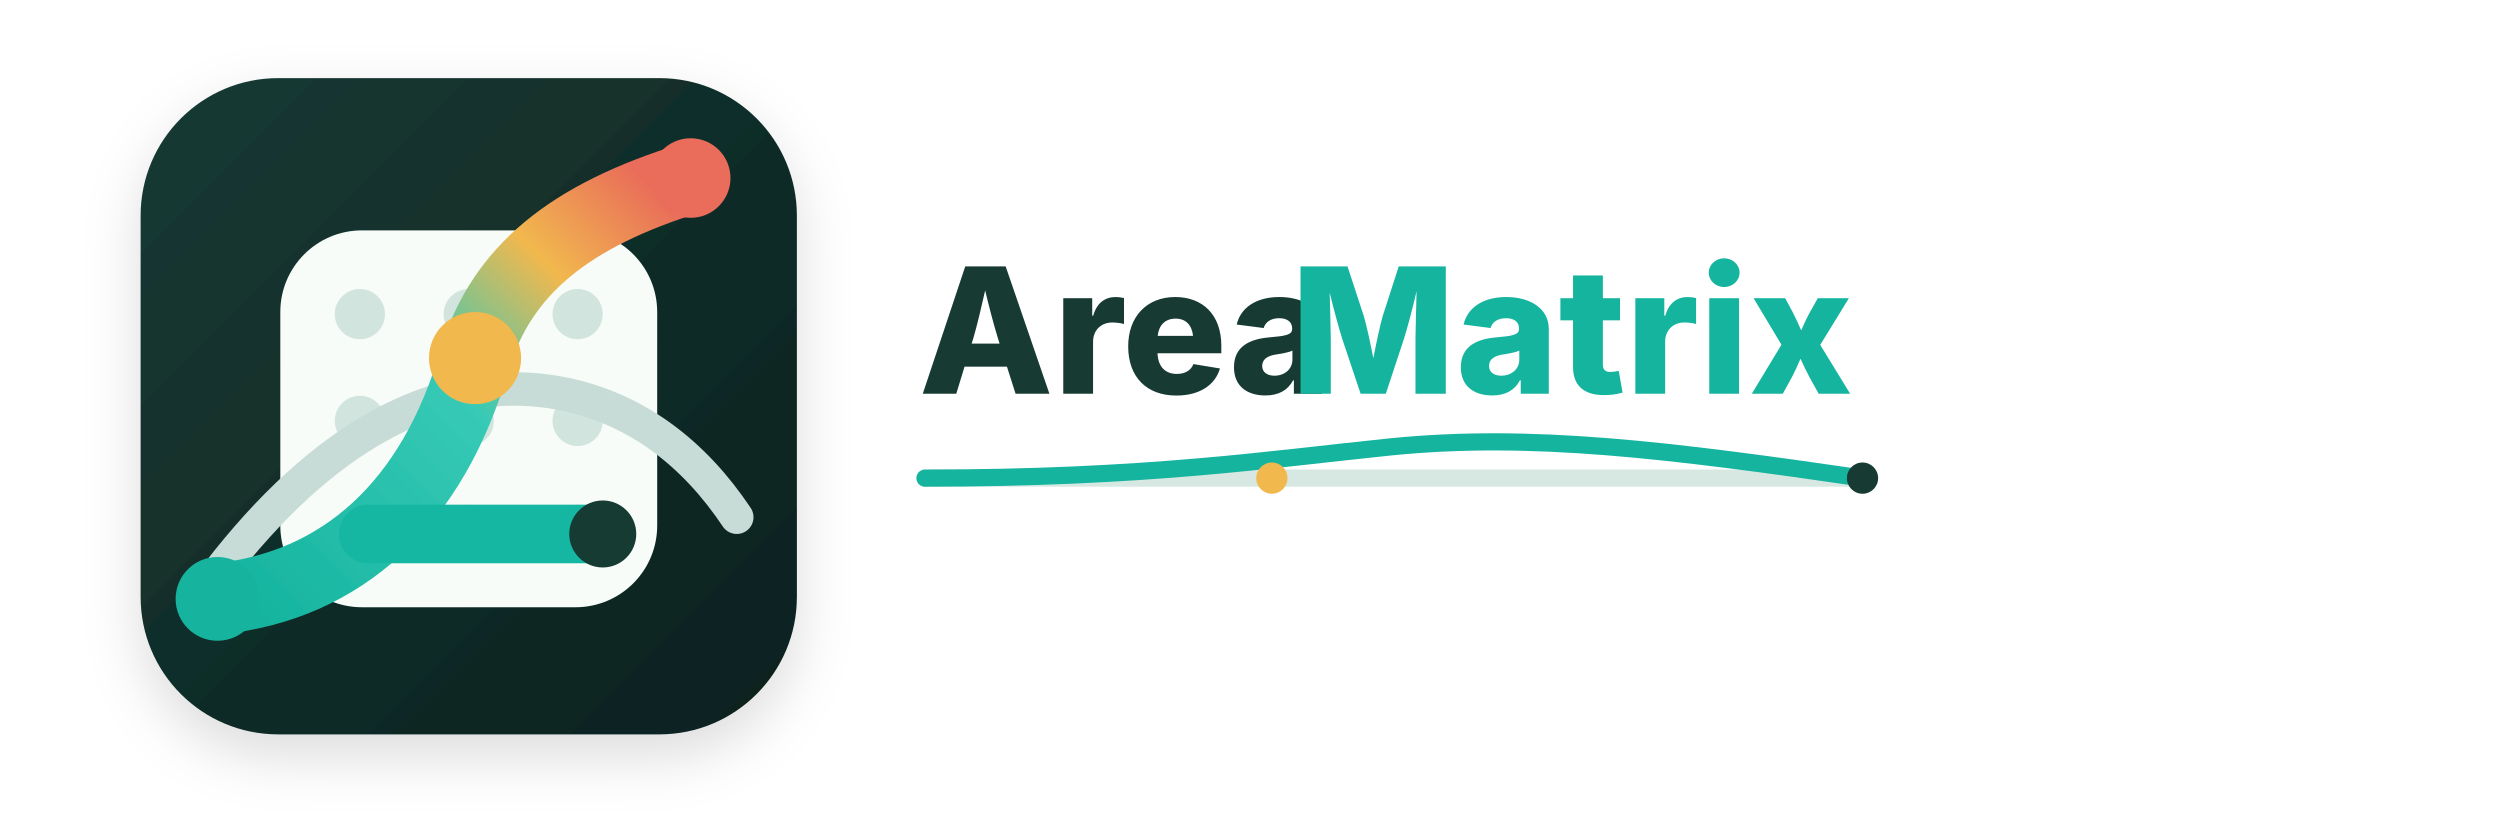
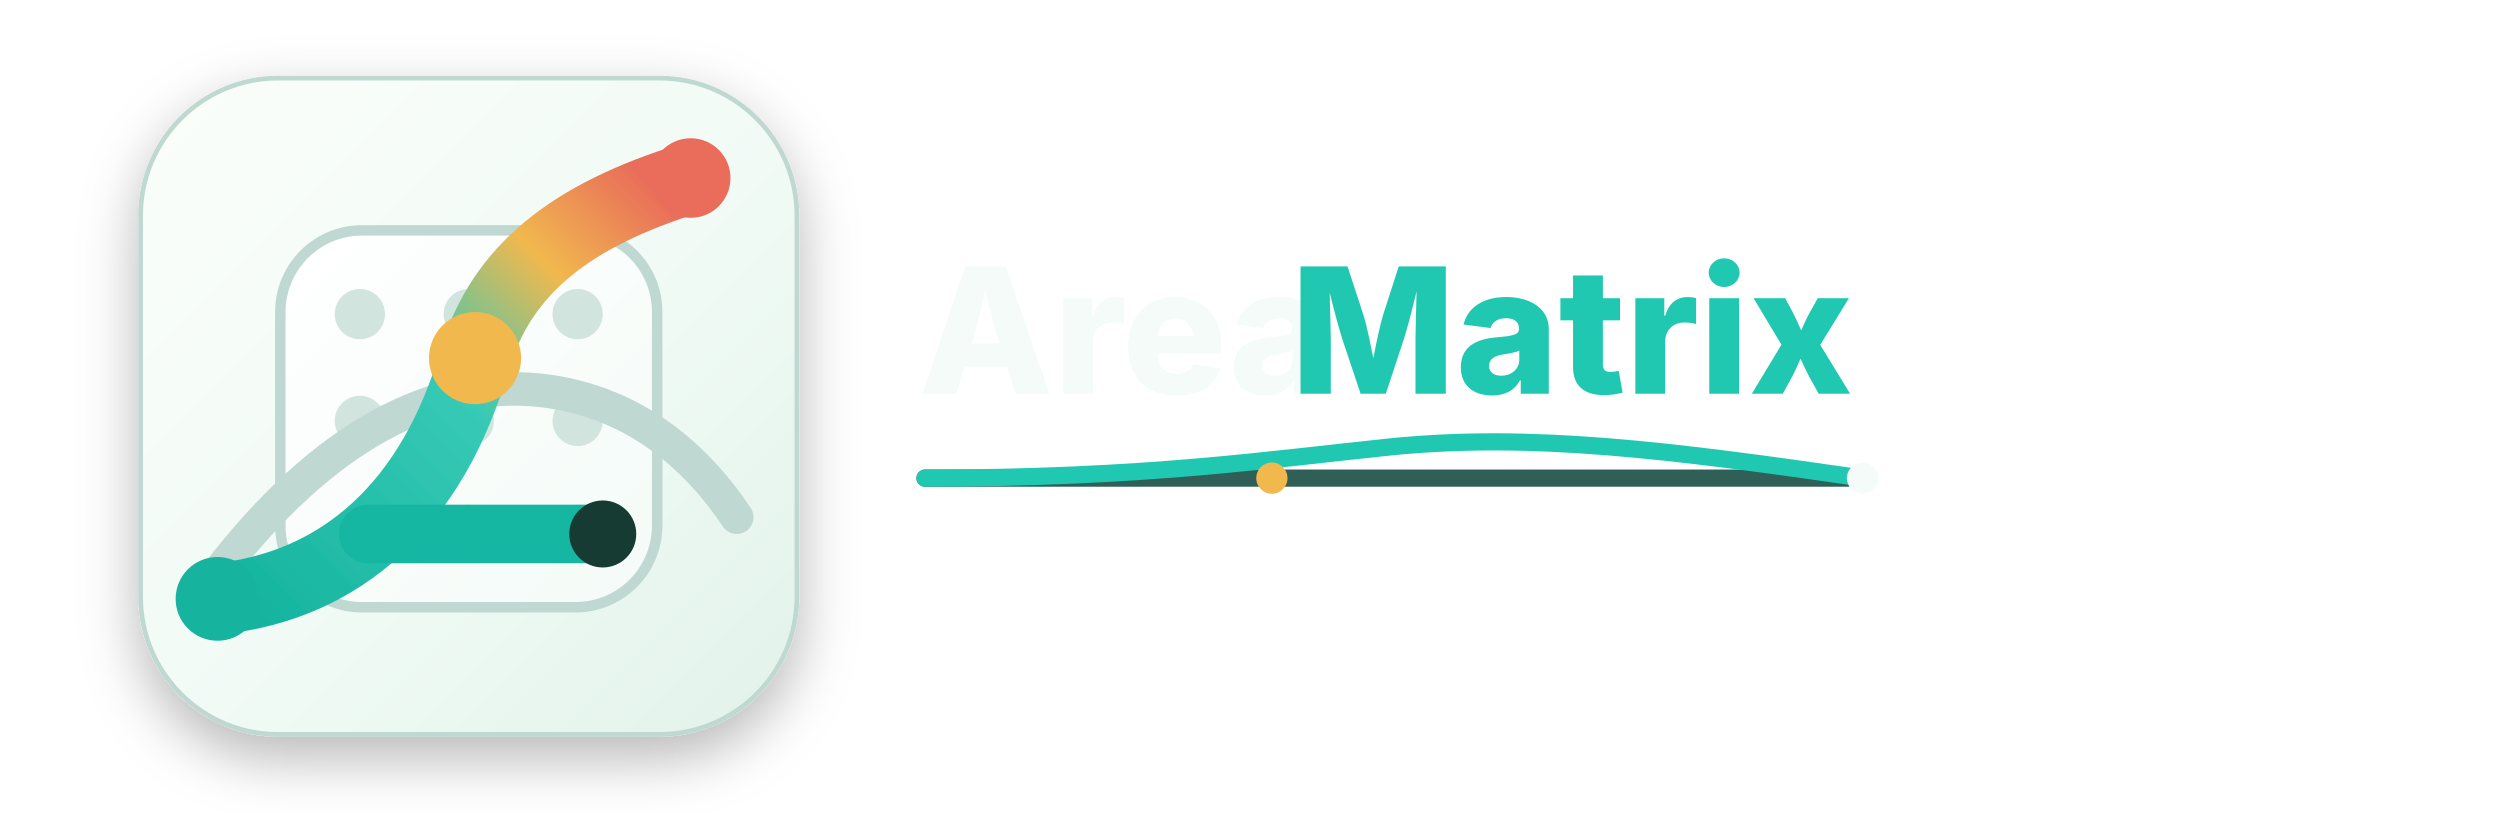
<svg xmlns="http://www.w3.org/2000/svg" viewBox="0 0 1600 520" role="img" aria-labelledby="title desc">
  <defs>
-     <linearGradient id="ink" x1="0" y1="0" x2="420" y2="420" gradientUnits="userSpaceOnUse">
-       <stop offset="0" stop-color="#173A33" />
-       <stop offset="1" stop-color="#0A201E" />
+     <linearGradient id="surface" x1="0" y1="0" x2="420" y2="420" gradientUnits="userSpaceOnUse">
+       <stop offset="0" stop-color="#FBFEFA" />
+       <stop offset="0.58" stop-color="#F0FAF5" />
+       <stop offset="1" stop-color="#E1F2EA" />
+     </linearGradient>
+     <linearGradient id="panel" x1="120" y1="126" x2="300" y2="306" gradientUnits="userSpaceOnUse">
+       <stop offset="0" stop-color="#FFFFFF" />
+       <stop offset="1" stop-color="#F3FBF7" />
    </linearGradient>
    <linearGradient id="trace" x1="98" y1="301" x2="295" y2="103" gradientUnits="userSpaceOnUse">
      <stop offset="0" stop-color="#15B49F" />
      <stop offset="0.52" stop-color="#37CAB6" />
      <stop offset="0.78" stop-color="#F1B84E" />
      <stop offset="1" stop-color="#E96D5A" />
    </linearGradient>
-     <linearGradient id="matrixText" x1="804" y1="160" x2="1184" y2="338" gradientUnits="userSpaceOnUse">
-       <stop offset="0" stop-color="#173A33" />
-       <stop offset="1" stop-color="#15B49F" />
-     </linearGradient>
    <filter id="shadow" x="-20%" y="-20%" width="140%" height="150%">
-       <feDropShadow dx="0" dy="14" stdDeviation="18" flood-color="#0A201E" flood-opacity="0.14" />
+       <feDropShadow dx="0" dy="14" stdDeviation="18" flood-color="#000000" flood-opacity="0.28" />
    </filter>
  </defs>
  <g transform="translate(90 50)" filter="url(#shadow)">
-     <rect x="0" y="0" width="420" height="420" rx="88" fill="url(#ink)" />
+     <rect x="0" y="0" width="420" height="420" rx="88" fill="url(#surface)" stroke="#BFD8D1" stroke-width="3" />
    <g transform="translate(210 210) scale(1.34) translate(-210 -210)">
-       <rect x="120" y="126" width="180" height="180" rx="39" fill="#F8FCF8" />
+       <rect x="120" y="126" width="180" height="180" rx="39" fill="url(#panel)" stroke="#BFD8D1" stroke-width="5" />
      <g opacity="0.96" fill="#CFE3DD">
        <circle cx="158" cy="166" r="12" />
        <circle cx="210" cy="166" r="12" />
        <circle cx="262" cy="166" r="12" />
        <circle cx="158" cy="217" r="12" />
        <circle cx="210" cy="217" r="12" />
        <circle cx="262" cy="217" r="12" />
        <circle cx="158" cy="269" r="12" />
        <circle cx="210" cy="269" r="12" />
        <circle cx="262" cy="269" r="12" />
      </g>
-       <path d="M90 290C140 225 194 195 249 203C289 209 318 233 338 263" fill="none" stroke="#C7DCD6" stroke-width="16" stroke-linecap="round" stroke-linejoin="round" />
+       <path d="M90 290C140 225 194 195 249 203C289 209 318 233 338 263" fill="none" stroke="#BFD8D1" stroke-width="16" stroke-linecap="round" stroke-linejoin="round" />
      <path d="M90 302C149 296 193 257 213 187C226 145 258 119 316 101" fill="none" stroke="url(#trace)" stroke-width="34" stroke-linecap="round" stroke-linejoin="round" />
      <path d="M162 271H274" stroke="#16B7A2" stroke-width="28" stroke-linecap="round" />
      <circle cx="90" cy="302" r="20" fill="#15B49F" />
      <circle cx="213" cy="187" r="22" fill="#F1B84E" />
      <circle cx="316" cy="101" r="19" fill="#E96D5A" />
      <circle cx="274" cy="271" r="16" fill="#173A33" />
    </g>
  </g>
  <g transform="translate(588 0)">
-     <text x="0" y="252" font-family="Inter, SF Pro Display, Segoe UI, Helvetica Neue, Arial, sans-serif" font-size="112" font-weight="760" letter-spacing="0" fill="#173A33">Area</text>
-     <text x="238" y="252" font-family="Inter, SF Pro Display, Segoe UI, Helvetica Neue, Arial, sans-serif" font-size="112" font-weight="760" letter-spacing="0" fill="#15B49F">Matrix</text>
-     <path d="M4 306H604" stroke="#D7E8E2" stroke-width="11" stroke-linecap="round" />
-     <path d="M4 306C146 306 224 294 302 286C392 277 480 288 604 306" fill="none" stroke="#15B49F" stroke-width="11" stroke-linecap="round" />
+     <text x="0" y="252" font-family="Inter, SF Pro Display, Segoe UI, Helvetica Neue, Arial, sans-serif" font-size="112" font-weight="760" letter-spacing="0" fill="#F4FBF8">Area</text>
+     <text x="238" y="252" font-family="Inter, SF Pro Display, Segoe UI, Helvetica Neue, Arial, sans-serif" font-size="112" font-weight="760" letter-spacing="0" fill="#20C8B2">Matrix</text>
+     <path d="M4 306H604" stroke="#2F5F57" stroke-width="11" stroke-linecap="round" />
+     <path d="M4 306C146 306 224 294 302 286C392 277 480 288 604 306" fill="none" stroke="#20C8B2" stroke-width="11" stroke-linecap="round" />
    <circle cx="226" cy="306" r="10" fill="#F1B84E" />
-     <circle cx="604" cy="306" r="10" fill="#173A33" />
+     <circle cx="604" cy="306" r="10" fill="#F4FBF8" />
  </g>
</svg>
